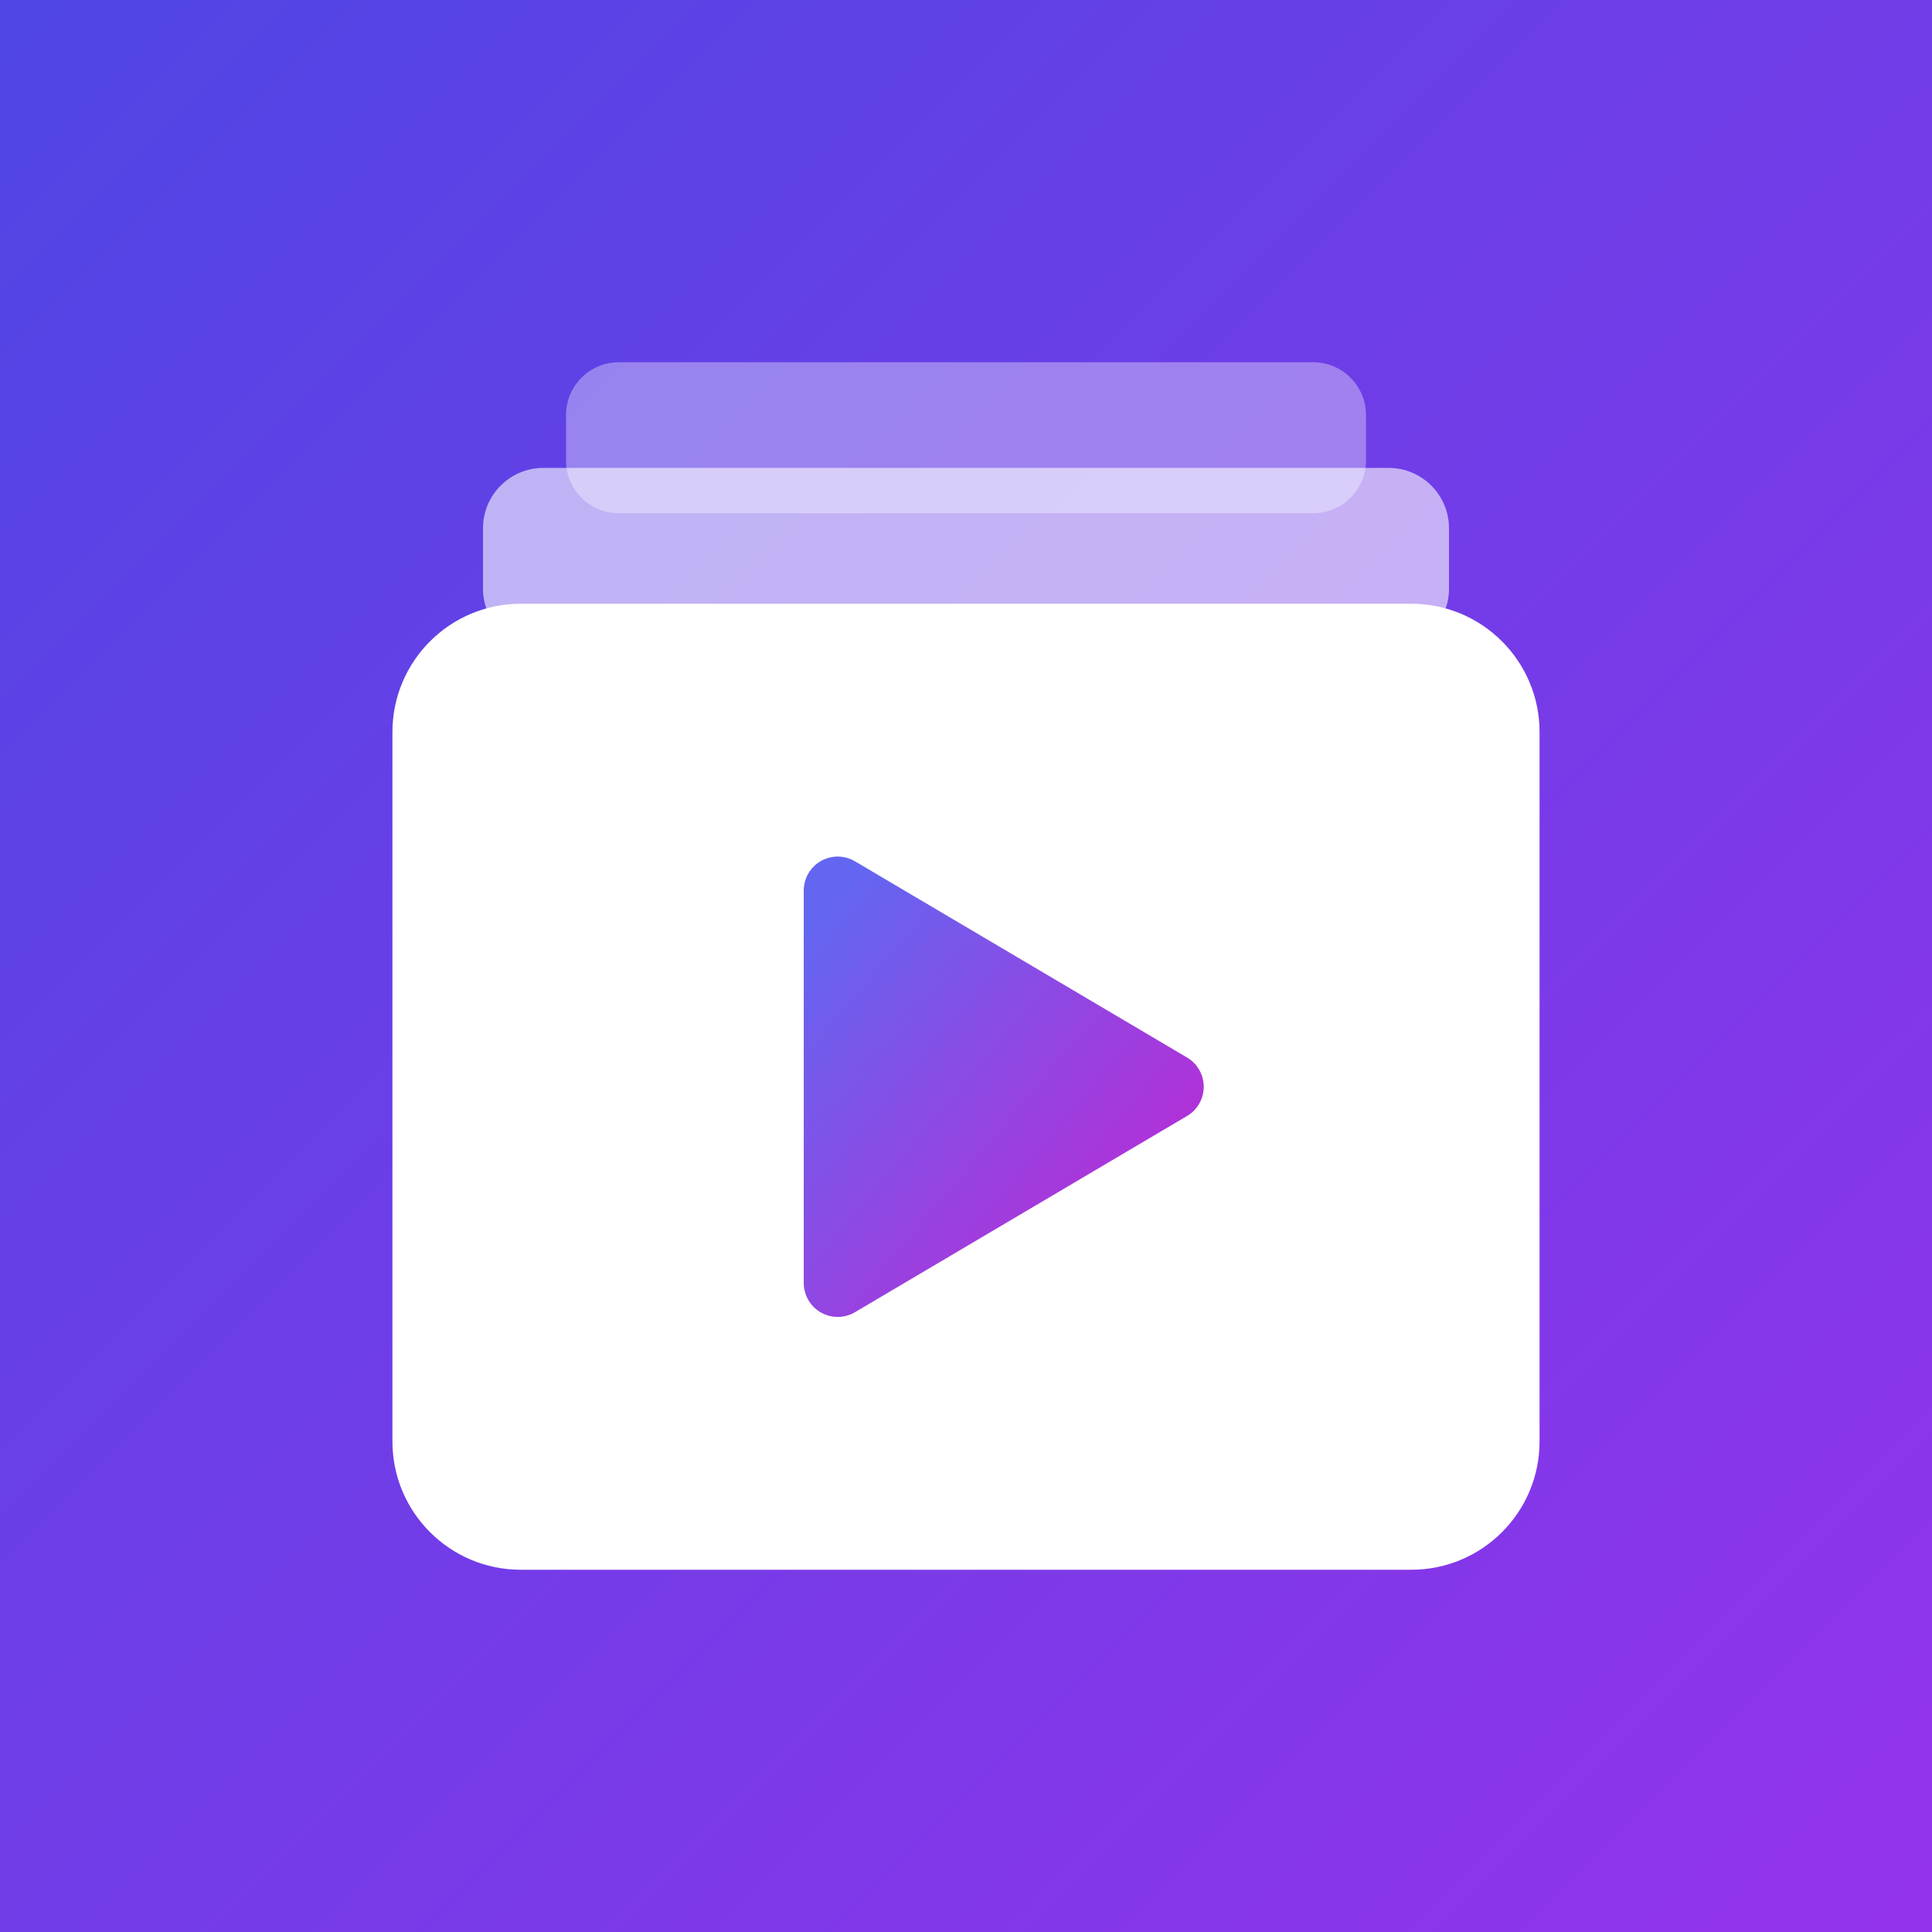
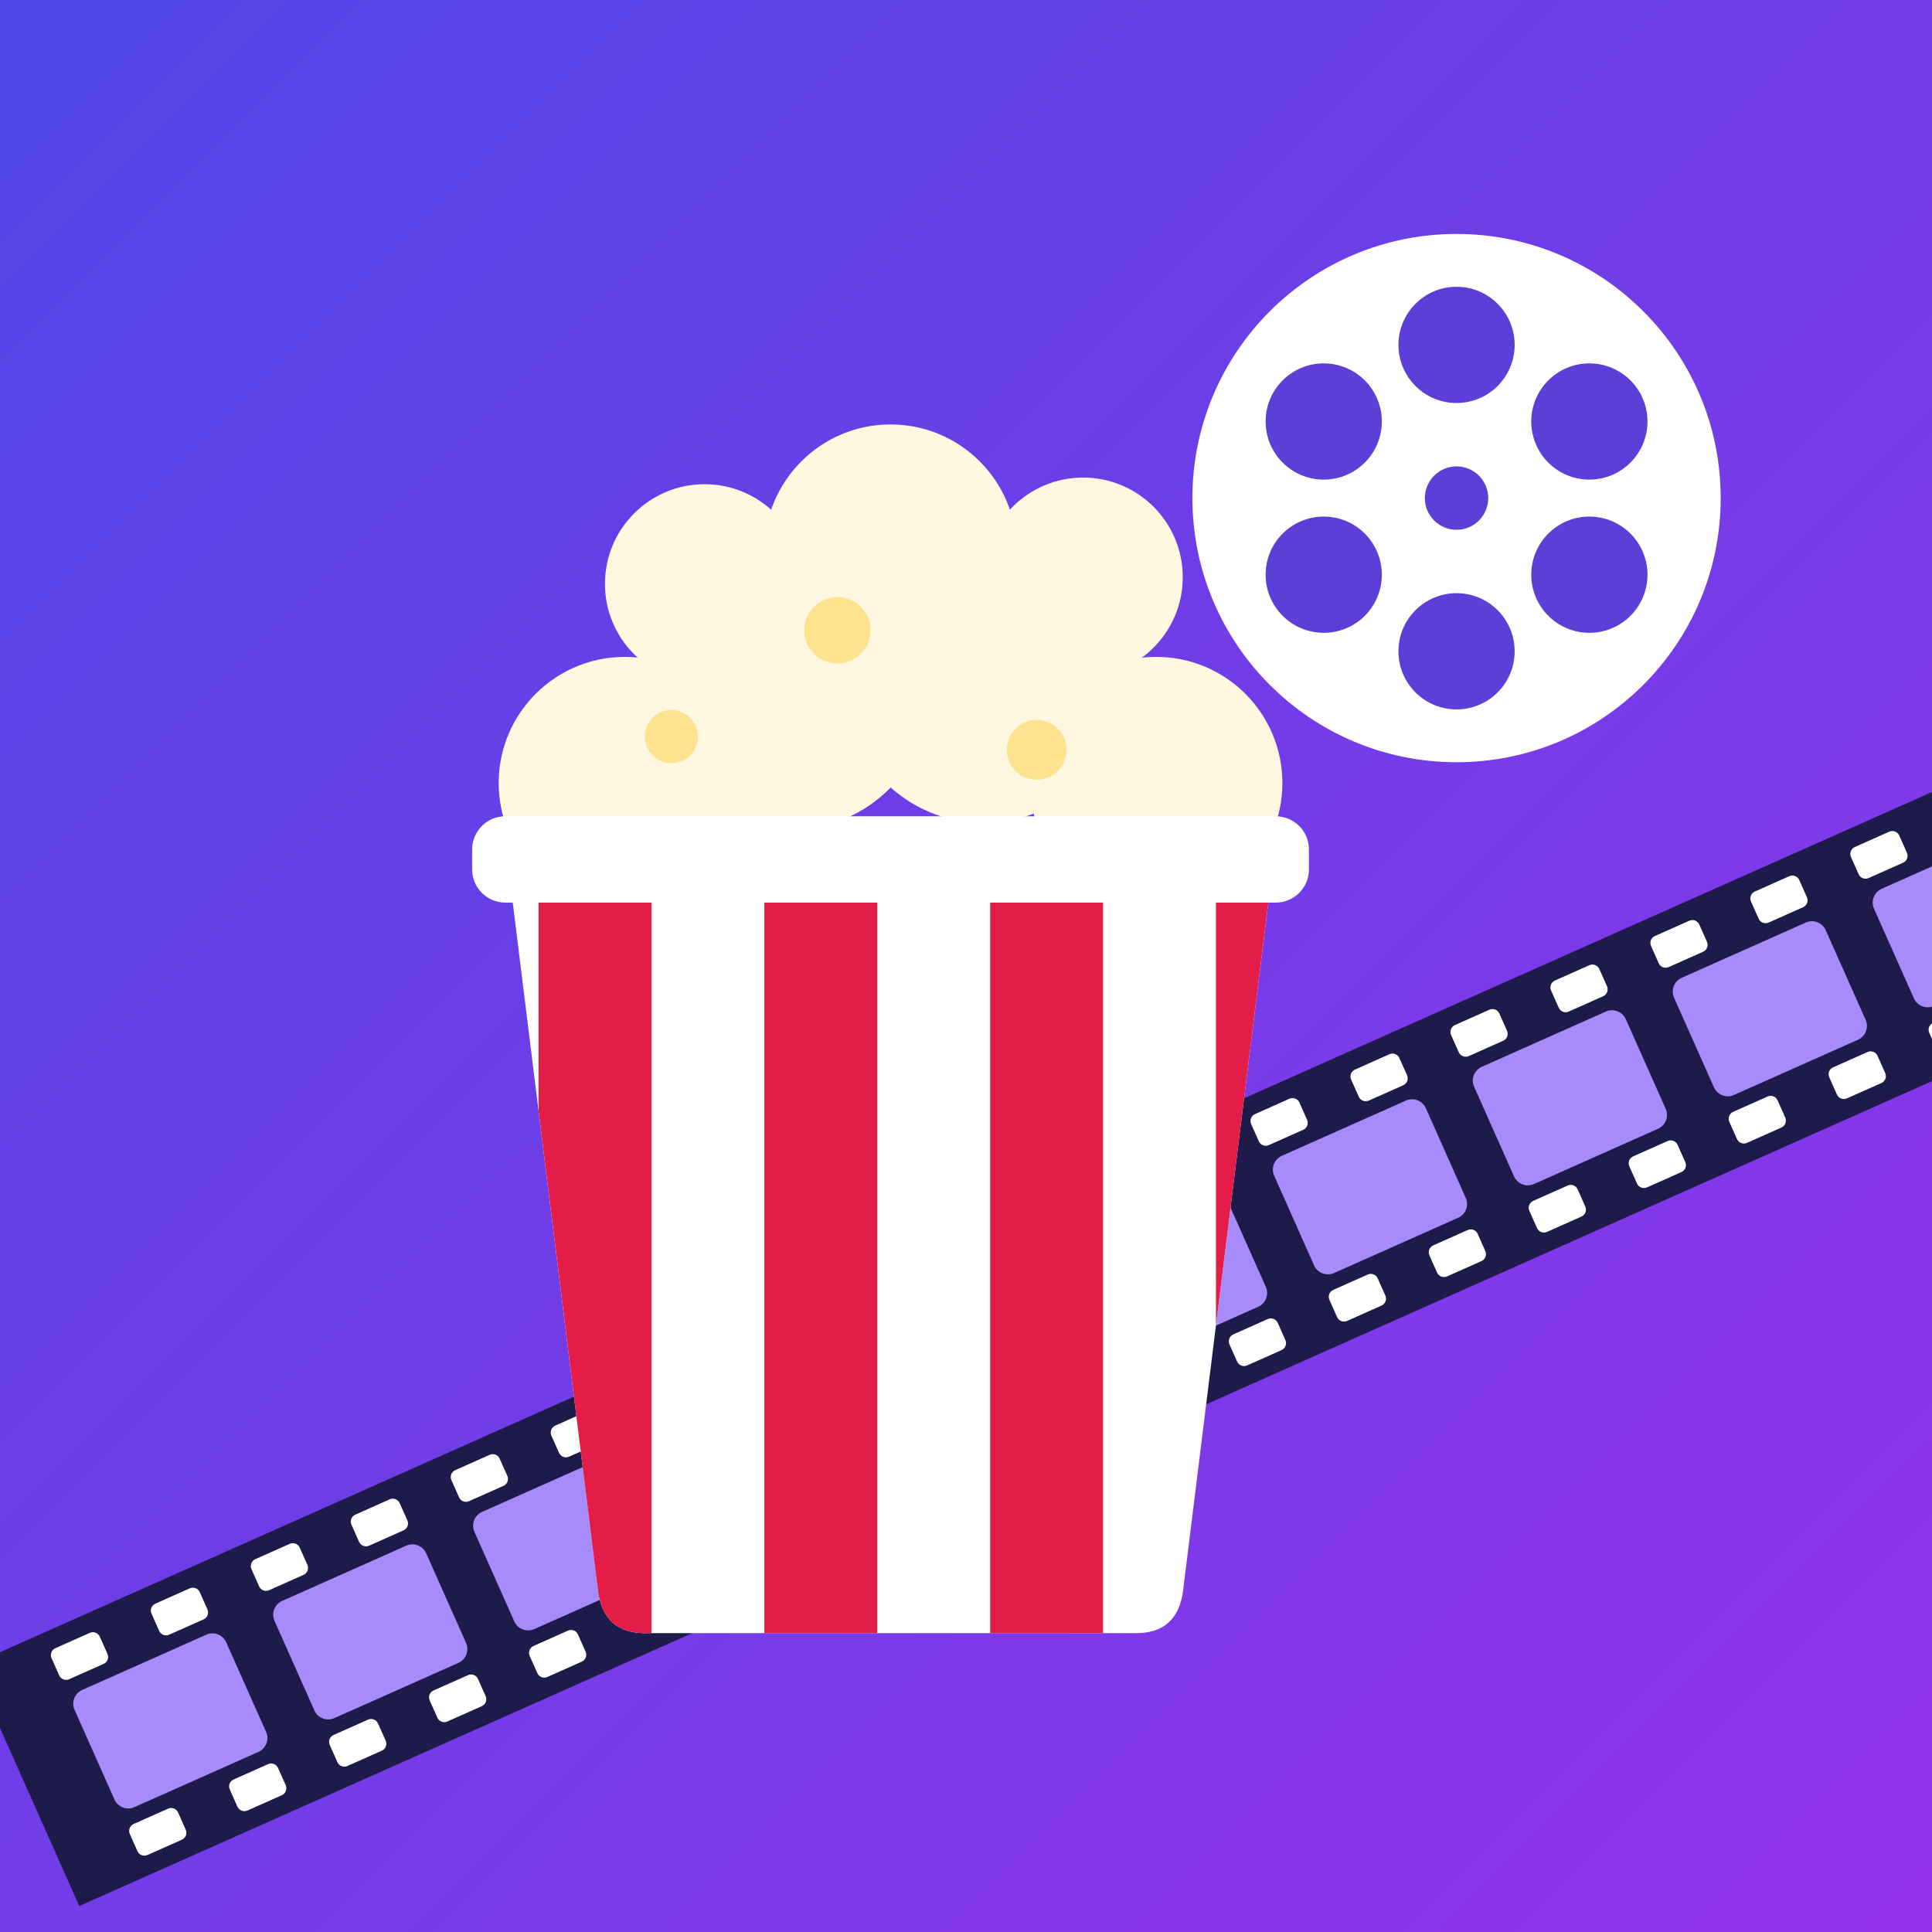
<svg xmlns="http://www.w3.org/2000/svg" viewBox="0 0 512 512">
  <defs>
-     <linearGradient id="abg" x1="0" y1="0" x2="1" y2="1">
+     <linearGradient id="jbg" x1="0" y1="0" x2="1" y2="1">
      <stop offset="0" stop-color="#4f46e5" />
      <stop offset="1" stop-color="#9333ea" />
    </linearGradient>
-     <linearGradient id="apl" x1="0" y1="0" x2="1" y2="1">
-       <stop offset="0" stop-color="#6366f1" />
-       <stop offset="1" stop-color="#c026d3" />
-     </linearGradient>
+     <clipPath id="jcl">
+       <path d="M140 214 H372 L344 440 Q342 452 330 452 H182 Q170 452 168 440 Z" />
+     </clipPath>
  </defs>
-   <rect width="512" height="512" fill="url(#abg)" />
-   <rect x="150" y="96" width="212" height="40" rx="14" fill="#fff" opacity=".35" />
-   <rect x="128" y="124" width="256" height="48" rx="16" fill="#fff" opacity=".6" />
-   <rect x="104" y="160" width="304" height="256" rx="34" fill="#fff" />
-   <path d="M222 236 L310 288 L222 340 Z" fill="url(#apl)" stroke="url(#apl)" stroke-width="18" stroke-linejoin="round" />
+   <rect width="512" height="512" fill="url(#jbg)" />
+   <g transform="rotate(-24 256 256)">
+     <rect x="-60" y="318" width="640" height="70" fill="#1e1b4b" />
+     <rect x="-40" y="336" width="44" height="34" rx="4" fill="#a78bfa" />
+     <rect x="18" y="336" width="44" height="34" rx="4" fill="#a78bfa" />
+     <rect x="76" y="336" width="44" height="34" rx="4" fill="#a78bfa" />
+     <rect x="134" y="336" width="44" height="34" rx="4" fill="#a78bfa" />
+     <rect x="192" y="336" width="44" height="34" rx="4" fill="#a78bfa" />
+     <rect x="250" y="336" width="44" height="34" rx="4" fill="#a78bfa" />
+     <rect x="308" y="336" width="44" height="34" rx="4" fill="#a78bfa" />
+     <rect x="366" y="336" width="44" height="34" rx="4" fill="#a78bfa" />
+     <rect x="424" y="336" width="44" height="34" rx="4" fill="#a78bfa" />
+     <rect x="482" y="336" width="44" height="34" rx="4" fill="#a78bfa" />
+     <rect x="540" y="336" width="44" height="34" rx="4" fill="#a78bfa" />
+     <rect x="598" y="336" width="44" height="34" rx="4" fill="#a78bfa" />
+     <rect x="-40" y="323" width="14" height="9" rx="2" fill="#fff" />
+     <rect x="-40" y="374" width="14" height="9" rx="2" fill="#fff" />
+     <rect x="-11" y="323" width="14" height="9" rx="2" fill="#fff" />
+     <rect x="-11" y="374" width="14" height="9" rx="2" fill="#fff" />
+     <rect x="18" y="323" width="14" height="9" rx="2" fill="#fff" />
+     <rect x="18" y="374" width="14" height="9" rx="2" fill="#fff" />
+     <rect x="47" y="323" width="14" height="9" rx="2" fill="#fff" />
+     <rect x="47" y="374" width="14" height="9" rx="2" fill="#fff" />
+     <rect x="76" y="323" width="14" height="9" rx="2" fill="#fff" />
+     <rect x="76" y="374" width="14" height="9" rx="2" fill="#fff" />
+     <rect x="105" y="323" width="14" height="9" rx="2" fill="#fff" />
+     <rect x="105" y="374" width="14" height="9" rx="2" fill="#fff" />
+     <rect x="134" y="323" width="14" height="9" rx="2" fill="#fff" />
+     <rect x="134" y="374" width="14" height="9" rx="2" fill="#fff" />
+     <rect x="163" y="323" width="14" height="9" rx="2" fill="#fff" />
+     <rect x="163" y="374" width="14" height="9" rx="2" fill="#fff" />
+     <rect x="192" y="323" width="14" height="9" rx="2" fill="#fff" />
+     <rect x="192" y="374" width="14" height="9" rx="2" fill="#fff" />
+     <rect x="221" y="323" width="14" height="9" rx="2" fill="#fff" />
+     <rect x="221" y="374" width="14" height="9" rx="2" fill="#fff" />
+     <rect x="250" y="323" width="14" height="9" rx="2" fill="#fff" />
+     <rect x="250" y="374" width="14" height="9" rx="2" fill="#fff" />
+     <rect x="279" y="323" width="14" height="9" rx="2" fill="#fff" />
+     <rect x="279" y="374" width="14" height="9" rx="2" fill="#fff" />
+     <rect x="308" y="323" width="14" height="9" rx="2" fill="#fff" />
+     <rect x="308" y="374" width="14" height="9" rx="2" fill="#fff" />
+     <rect x="337" y="323" width="14" height="9" rx="2" fill="#fff" />
+     <rect x="337" y="374" width="14" height="9" rx="2" fill="#fff" />
+     <rect x="366" y="323" width="14" height="9" rx="2" fill="#fff" />
+     <rect x="366" y="374" width="14" height="9" rx="2" fill="#fff" />
+     <rect x="395" y="323" width="14" height="9" rx="2" fill="#fff" />
+     <rect x="395" y="374" width="14" height="9" rx="2" fill="#fff" />
+     <rect x="424" y="323" width="14" height="9" rx="2" fill="#fff" />
+     <rect x="424" y="374" width="14" height="9" rx="2" fill="#fff" />
+     <rect x="453" y="323" width="14" height="9" rx="2" fill="#fff" />
+     <rect x="453" y="374" width="14" height="9" rx="2" fill="#fff" />
+     <rect x="482" y="323" width="14" height="9" rx="2" fill="#fff" />
+     <rect x="482" y="374" width="14" height="9" rx="2" fill="#fff" />
+     <rect x="511" y="323" width="14" height="9" rx="2" fill="#fff" />
+     <rect x="511" y="374" width="14" height="9" rx="2" fill="#fff" />
+     <rect x="540" y="323" width="14" height="9" rx="2" fill="#fff" />
+     <rect x="540" y="374" width="14" height="9" rx="2" fill="#fff" />
+     <rect x="569" y="323" width="14" height="9" rx="2" fill="#fff" />
+     <rect x="569" y="374" width="14" height="9" rx="2" fill="#fff" />
+     <rect x="598" y="323" width="14" height="9" rx="2" fill="#fff" />
+     <rect x="598" y="374" width="14" height="9" rx="2" fill="#fff" />
+   </g>
+   <circle cx="386" cy="132" r="70" fill="#fff" />
+   <circle cx="386.0" cy="91.4" r="15.4" fill="#5b3fd6" />
+   <circle cx="421.2" cy="111.7" r="15.4" fill="#5b3fd6" />
+   <circle cx="421.2" cy="152.3" r="15.4" fill="#5b3fd6" />
+   <circle cx="386.0" cy="172.6" r="15.4" fill="#5b3fd6" />
+   <circle cx="350.8" cy="152.3" r="15.4" fill="#5b3fd6" />
+   <circle cx="350.8" cy="111.7" r="15.4" fill="#5b3fd6" />
+   <circle cx="386" cy="132" r="8.4" fill="#5b3fd6" />
+   <g transform="translate(236 292) scale(.88) translate(-256 -292)">
+     <g fill="#fff7e0">
+       <circle cx="176" cy="196" r="38" />
+       <circle cx="226" cy="168" r="42" />
+       <circle cx="284" cy="166" r="42" />
+       <circle cx="336" cy="196" r="38" />
+       <circle cx="256" cy="126" r="38" />
+       <circle cx="200" cy="136" r="30" />
+       <circle cx="314" cy="134" r="30" />
+     </g>
+     <g fill="#fcd34d" opacity=".55">
+       <circle cx="240" cy="150" r="10" />
+       <circle cx="300" cy="186" r="9" />
+       <circle cx="190" cy="182" r="8" />
+     </g>
+     <g clip-path="url(#jcl)">
+       <rect x="130" y="210" width="260" height="250" fill="#fff" />
+       <g fill="#e11d48">
+         <rect x="150" y="210" width="34" height="250" />
+         <rect x="218" y="210" width="34" height="250" />
+         <rect x="286" y="210" width="34" height="250" />
+         <rect x="354" y="210" width="34" height="250" />
+       </g>
+     </g>
+     <rect x="130" y="206" width="252" height="26" rx="10" fill="#fff" />
+   </g>
</svg>
